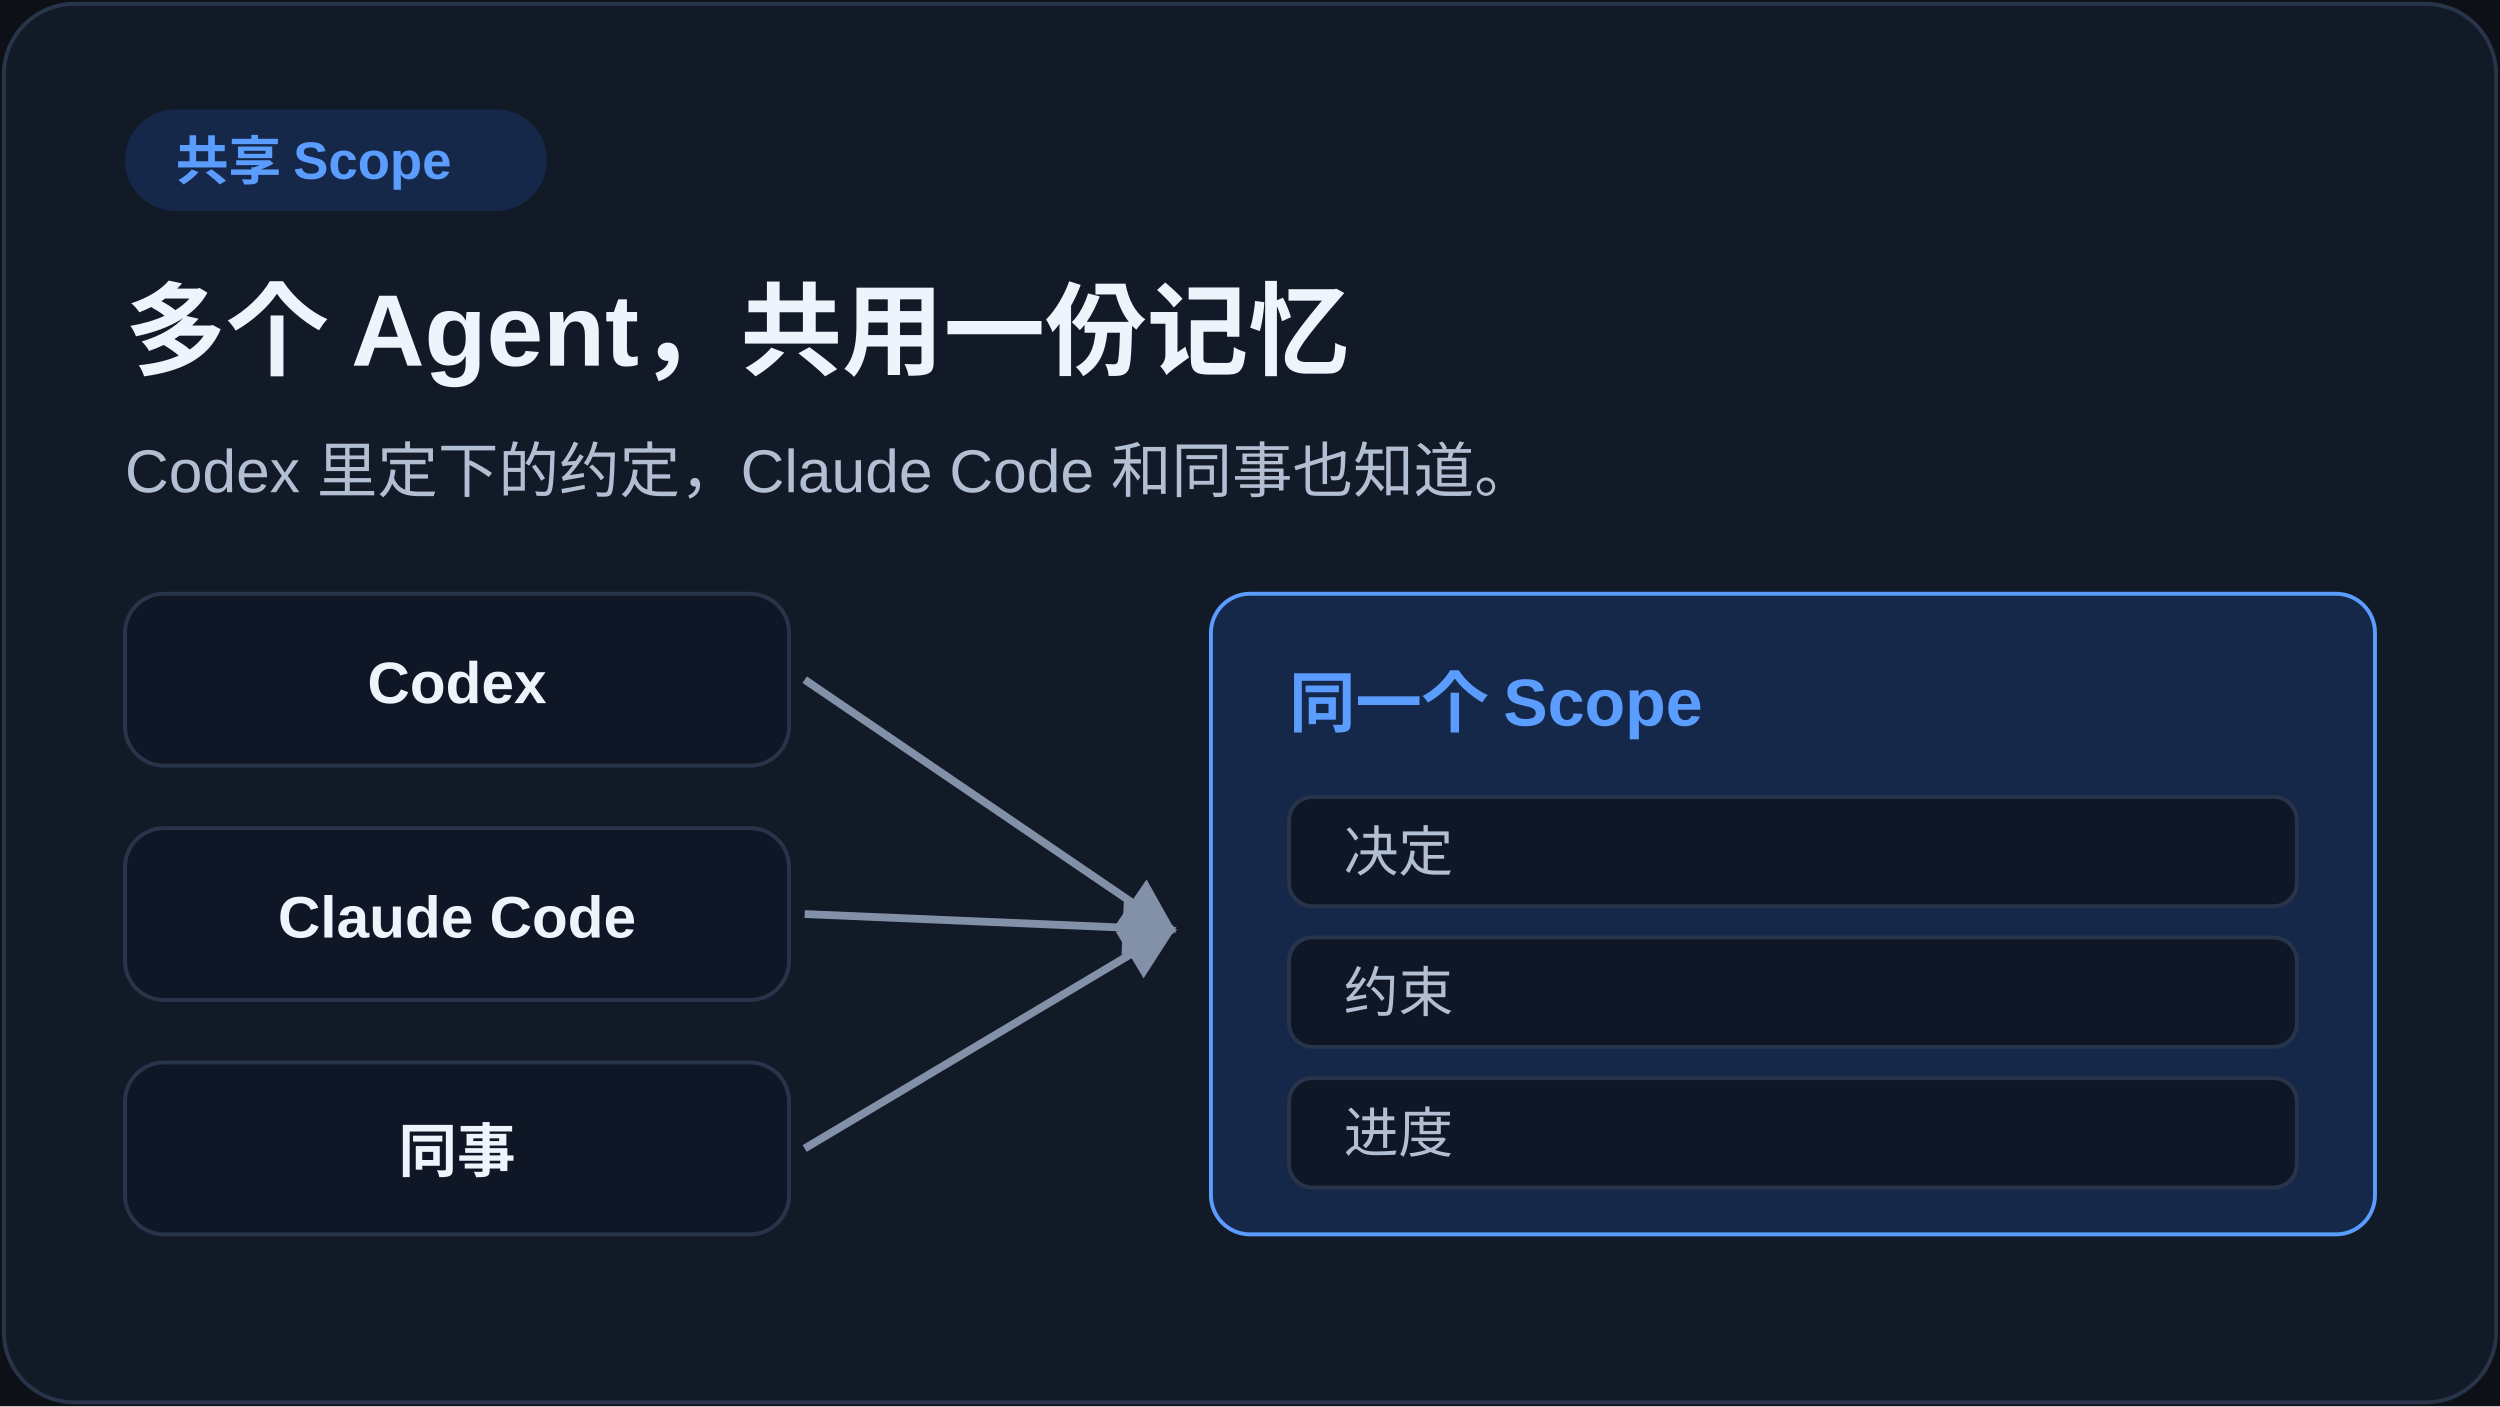
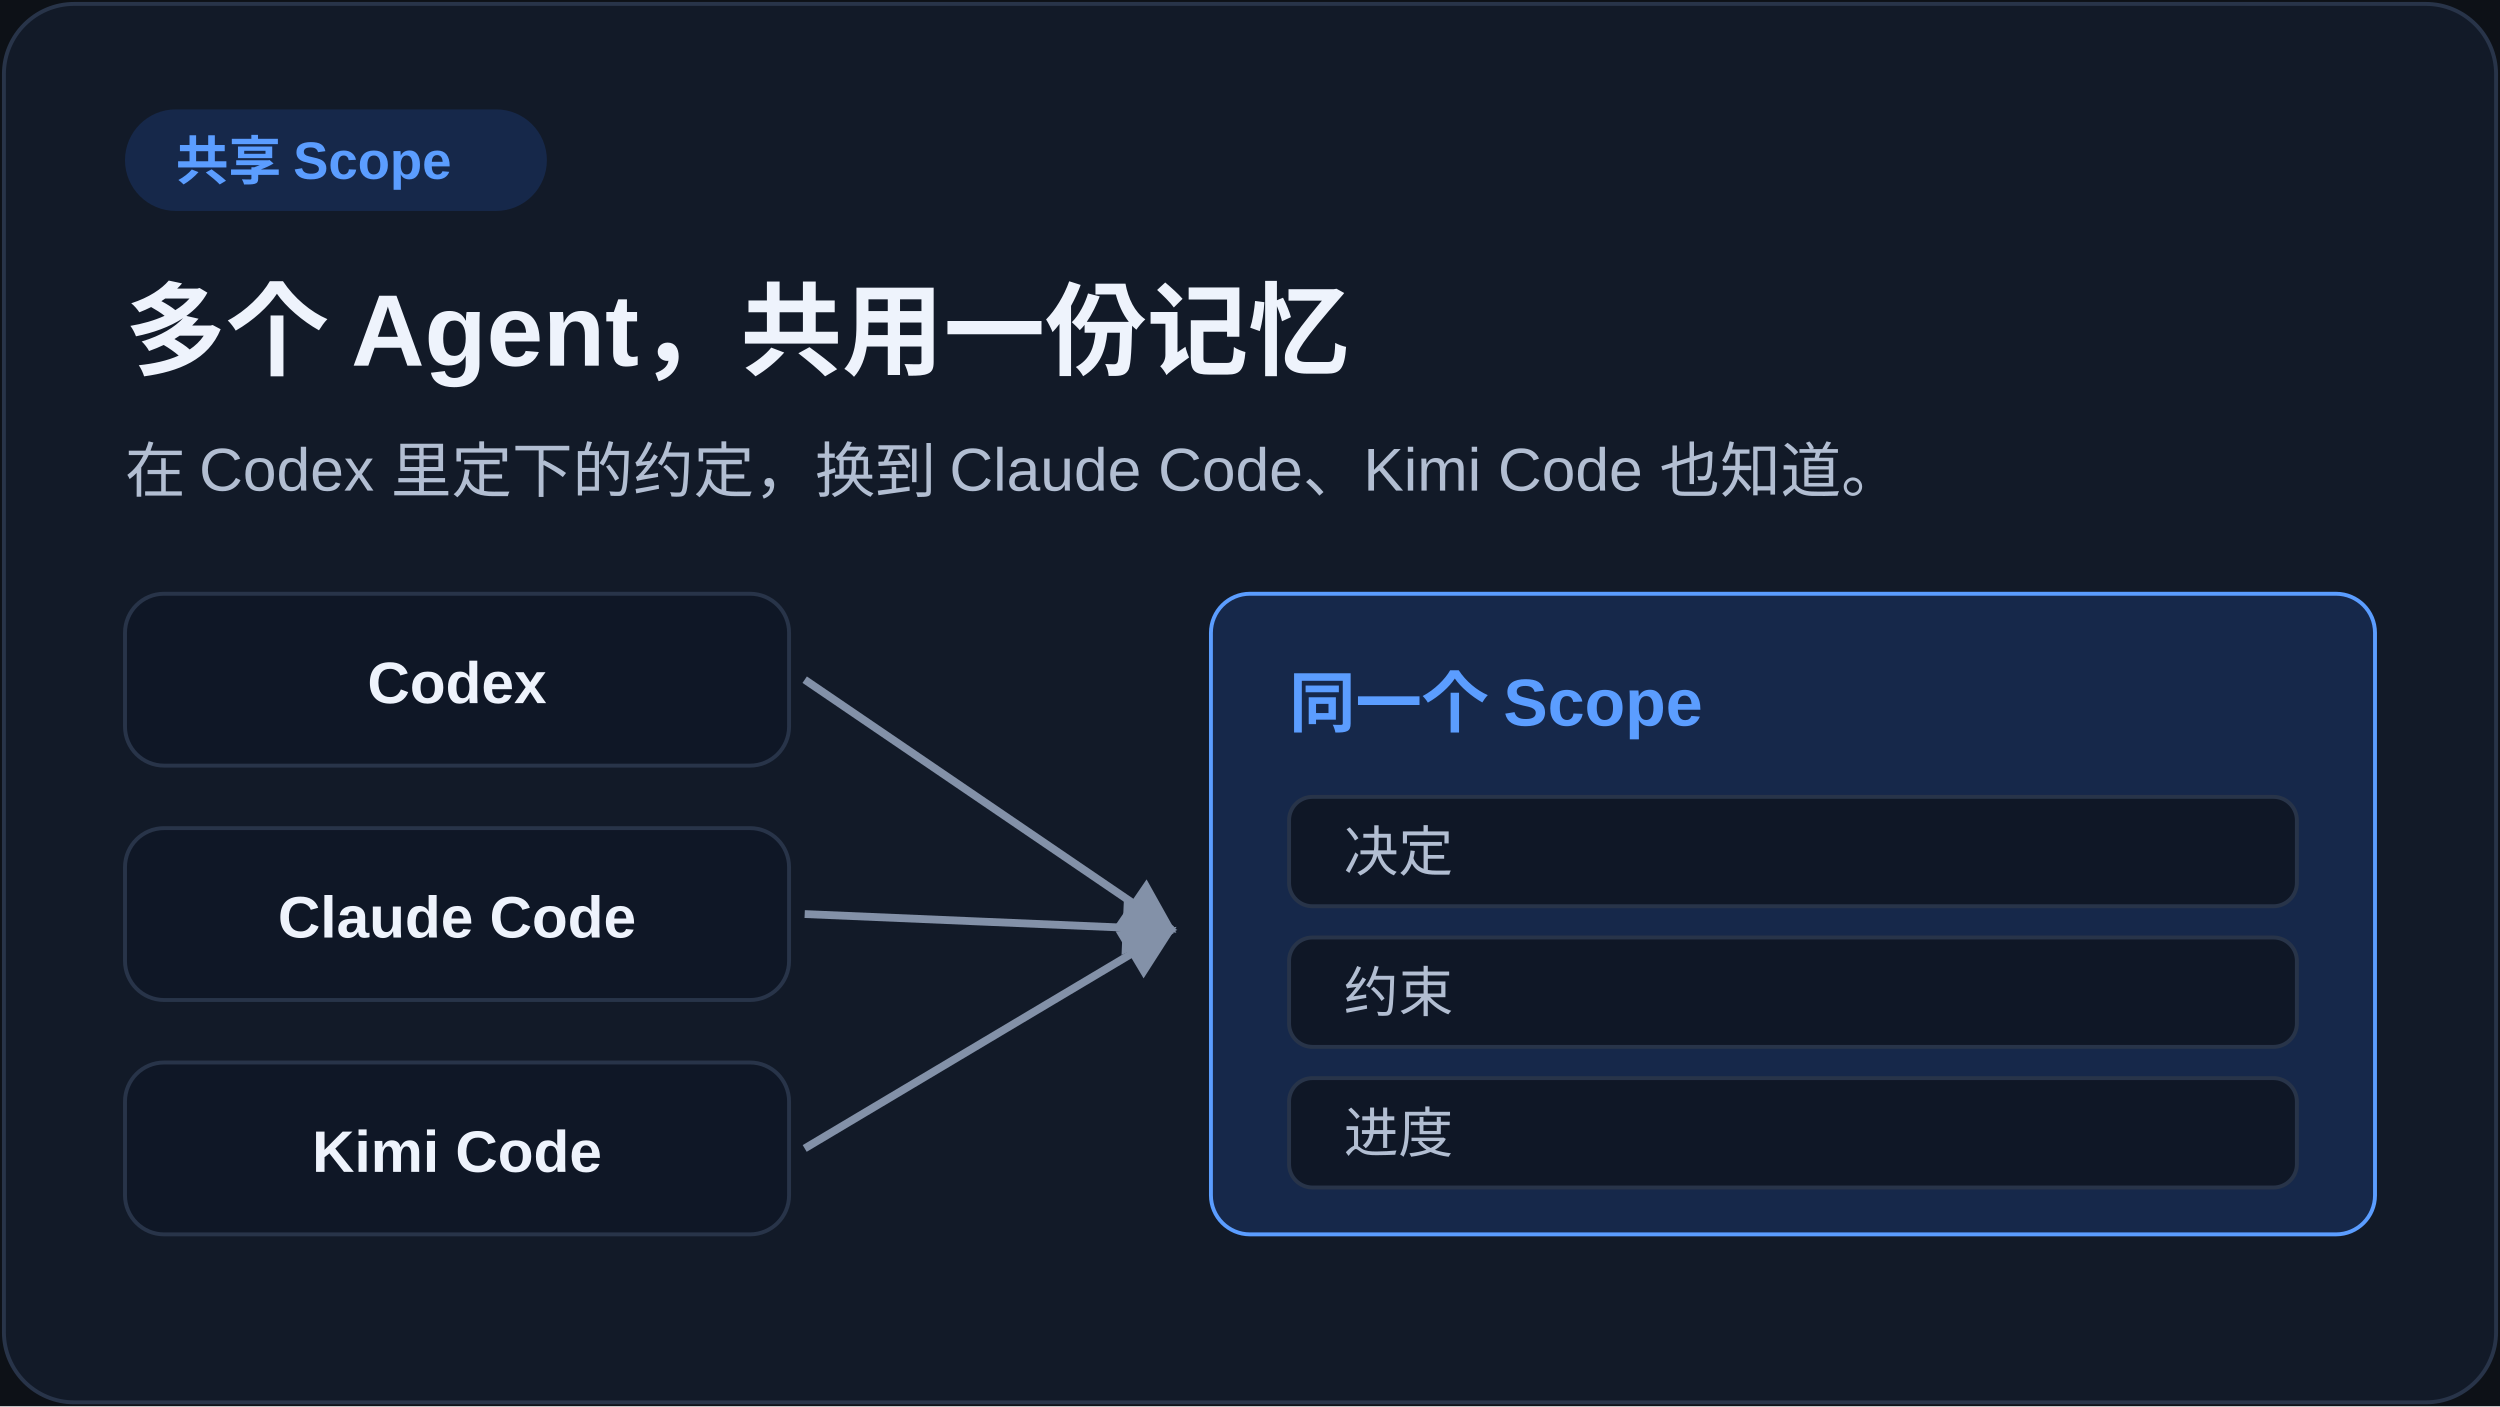
<svg xmlns="http://www.w3.org/2000/svg" width="640" height="360" viewBox="0 0 640 360" role="img" aria-labelledby="title">
  <defs>
    <marker id="head-muted" viewBox="0 0 10 10" refX="9" refY="5" markerWidth="7" markerHeight="7" orient="auto-start-reverse">
      <path d="M0 0L10 5L0 10Z" fill="#8391a8" />
    </marker>
    <marker id="head-accent" viewBox="0 0 10 10" refX="9" refY="5" markerWidth="7" markerHeight="7" orient="auto-start-reverse">
      <path d="M0 0L10 5L0 10Z" fill="#5b9dff" />
    </marker>
  </defs>
  <rect width="640" height="360" fill="#0d1117" />
  <rect x="1" y="1" width="638" height="358" rx="18" fill="#121a28" stroke="#283449" />
  <g font-family="-apple-system,BlinkMacSystemFont,'Segoe UI','PingFang SC','Hiragino Sans','Microsoft YaHei',Arial,sans-serif">
    <rect x="32" y="28" width="108" height="26" rx="13" fill="#16284a" />
    <text x="45" y="46" font-size="13.5" font-weight="700" fill="#5b9dff" text-anchor="start">共享 Scope</text>
    <text x="32" y="94" font-size="26" font-weight="800" fill="#eef3fc" text-anchor="start">多个 Agent，共用一份记忆</text>
-     <text x="32" y="126" font-size="15.5" font-weight="400" fill="#b2bed2" text-anchor="start">Codex 里定下的约定，Claude Code 和同事也知道。</text>
+     <text x="32" y="126" font-size="15.5" font-weight="400" fill="#b2bed2" text-anchor="start">在 Codex 里定下的约定，换到 Claude Code、Kimi Code 也知道。</text>
    <rect x="32" y="152" width="170" height="44" rx="10" fill="#0f1726" stroke="#283449" />
    <text x="117" y="180" font-size="15" font-weight="600" fill="#eef3fc" text-anchor="middle">Codex</text>
    <path d="M206 174L300 238" stroke="#8391a8" stroke-width="2" fill="none" marker-end="url(#head-muted)" />
    <rect x="32" y="212" width="170" height="44" rx="10" fill="#0f1726" stroke="#283449" />
    <text x="117" y="240" font-size="15" font-weight="600" fill="#eef3fc" text-anchor="middle">Claude Code</text>
    <path d="M206 234L300 238" stroke="#8391a8" stroke-width="2" fill="none" marker-end="url(#head-muted)" />
    <rect x="32" y="272" width="170" height="44" rx="10" fill="#0f1726" stroke="#283449" />
-     <text x="117" y="300" font-size="15" font-weight="600" fill="#eef3fc" text-anchor="middle">同事</text>
+     <text x="117" y="300" font-size="15" font-weight="600" fill="#eef3fc" text-anchor="middle">Kimi Code</text>
    <path d="M206 294L300 238" stroke="#8391a8" stroke-width="2" fill="none" marker-end="url(#head-muted)" />
    <rect x="310" y="152" width="298" height="164" rx="10" fill="#16284a" stroke="#5b9dff" />
    <text x="330" y="186" font-size="17" font-weight="700" fill="#5b9dff" text-anchor="start">同一个 Scope</text>
    <rect x="330" y="204" width="258" height="28" rx="6" fill="#0f1726" stroke="#283449" />
    <text x="344" y="223" font-size="14" font-weight="400" fill="#b2bed2" text-anchor="start">决定</text>
    <rect x="330" y="240" width="258" height="28" rx="6" fill="#0f1726" stroke="#283449" />
    <text x="344" y="259" font-size="14" font-weight="400" fill="#b2bed2" text-anchor="start">约束</text>
    <rect x="330" y="276" width="258" height="28" rx="6" fill="#0f1726" stroke="#283449" />
    <text x="344" y="295" font-size="14" font-weight="400" fill="#b2bed2" text-anchor="start">进度</text>
  </g>
</svg>
